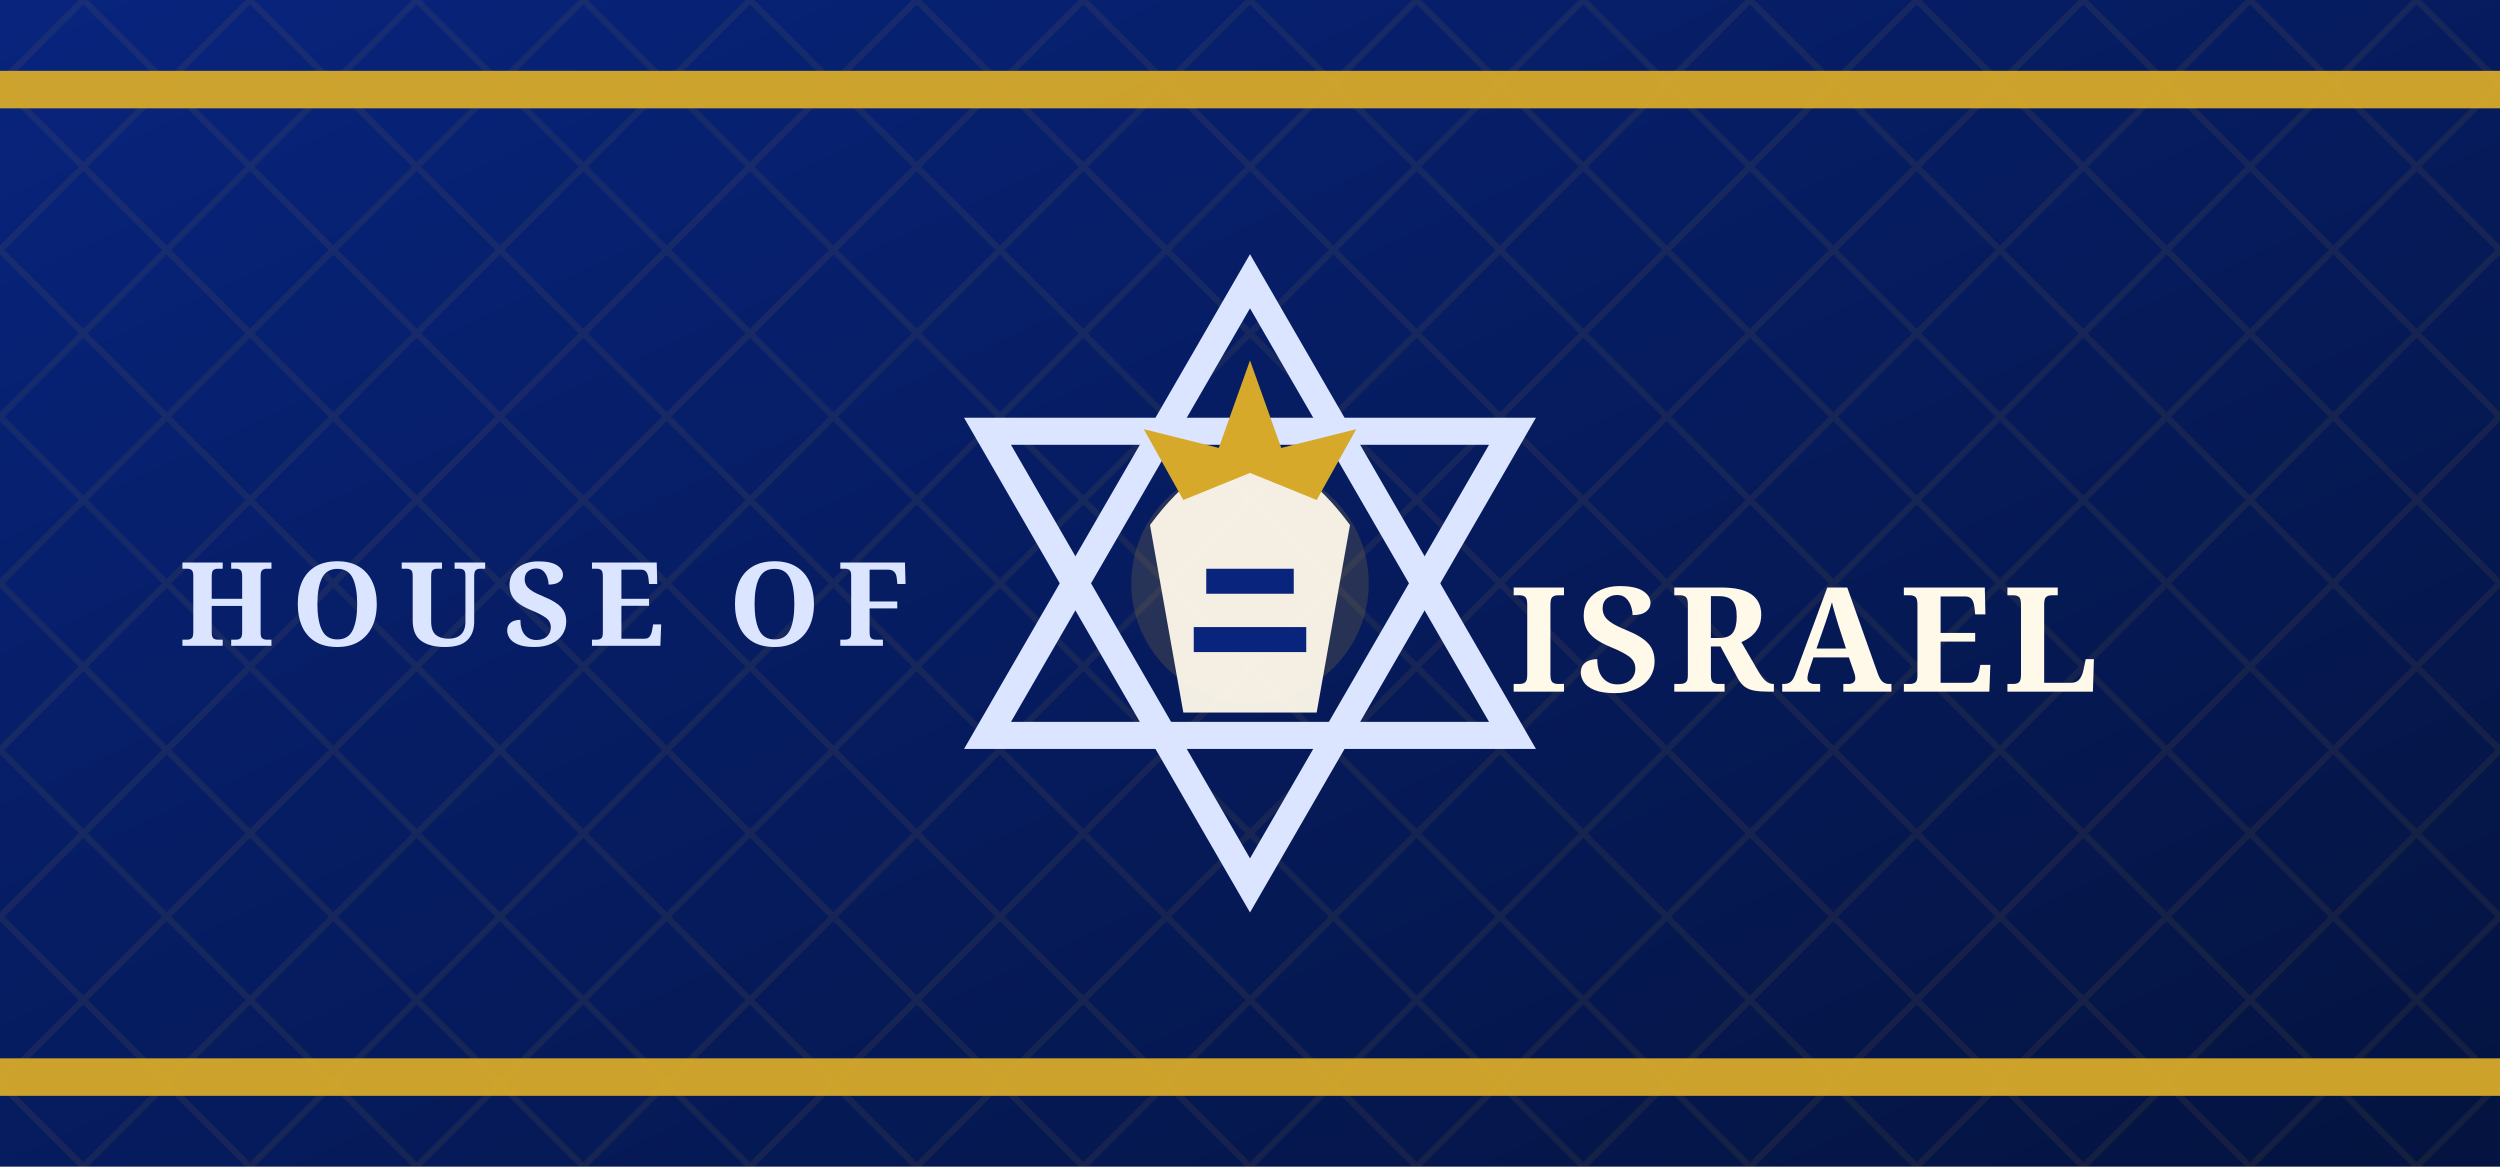
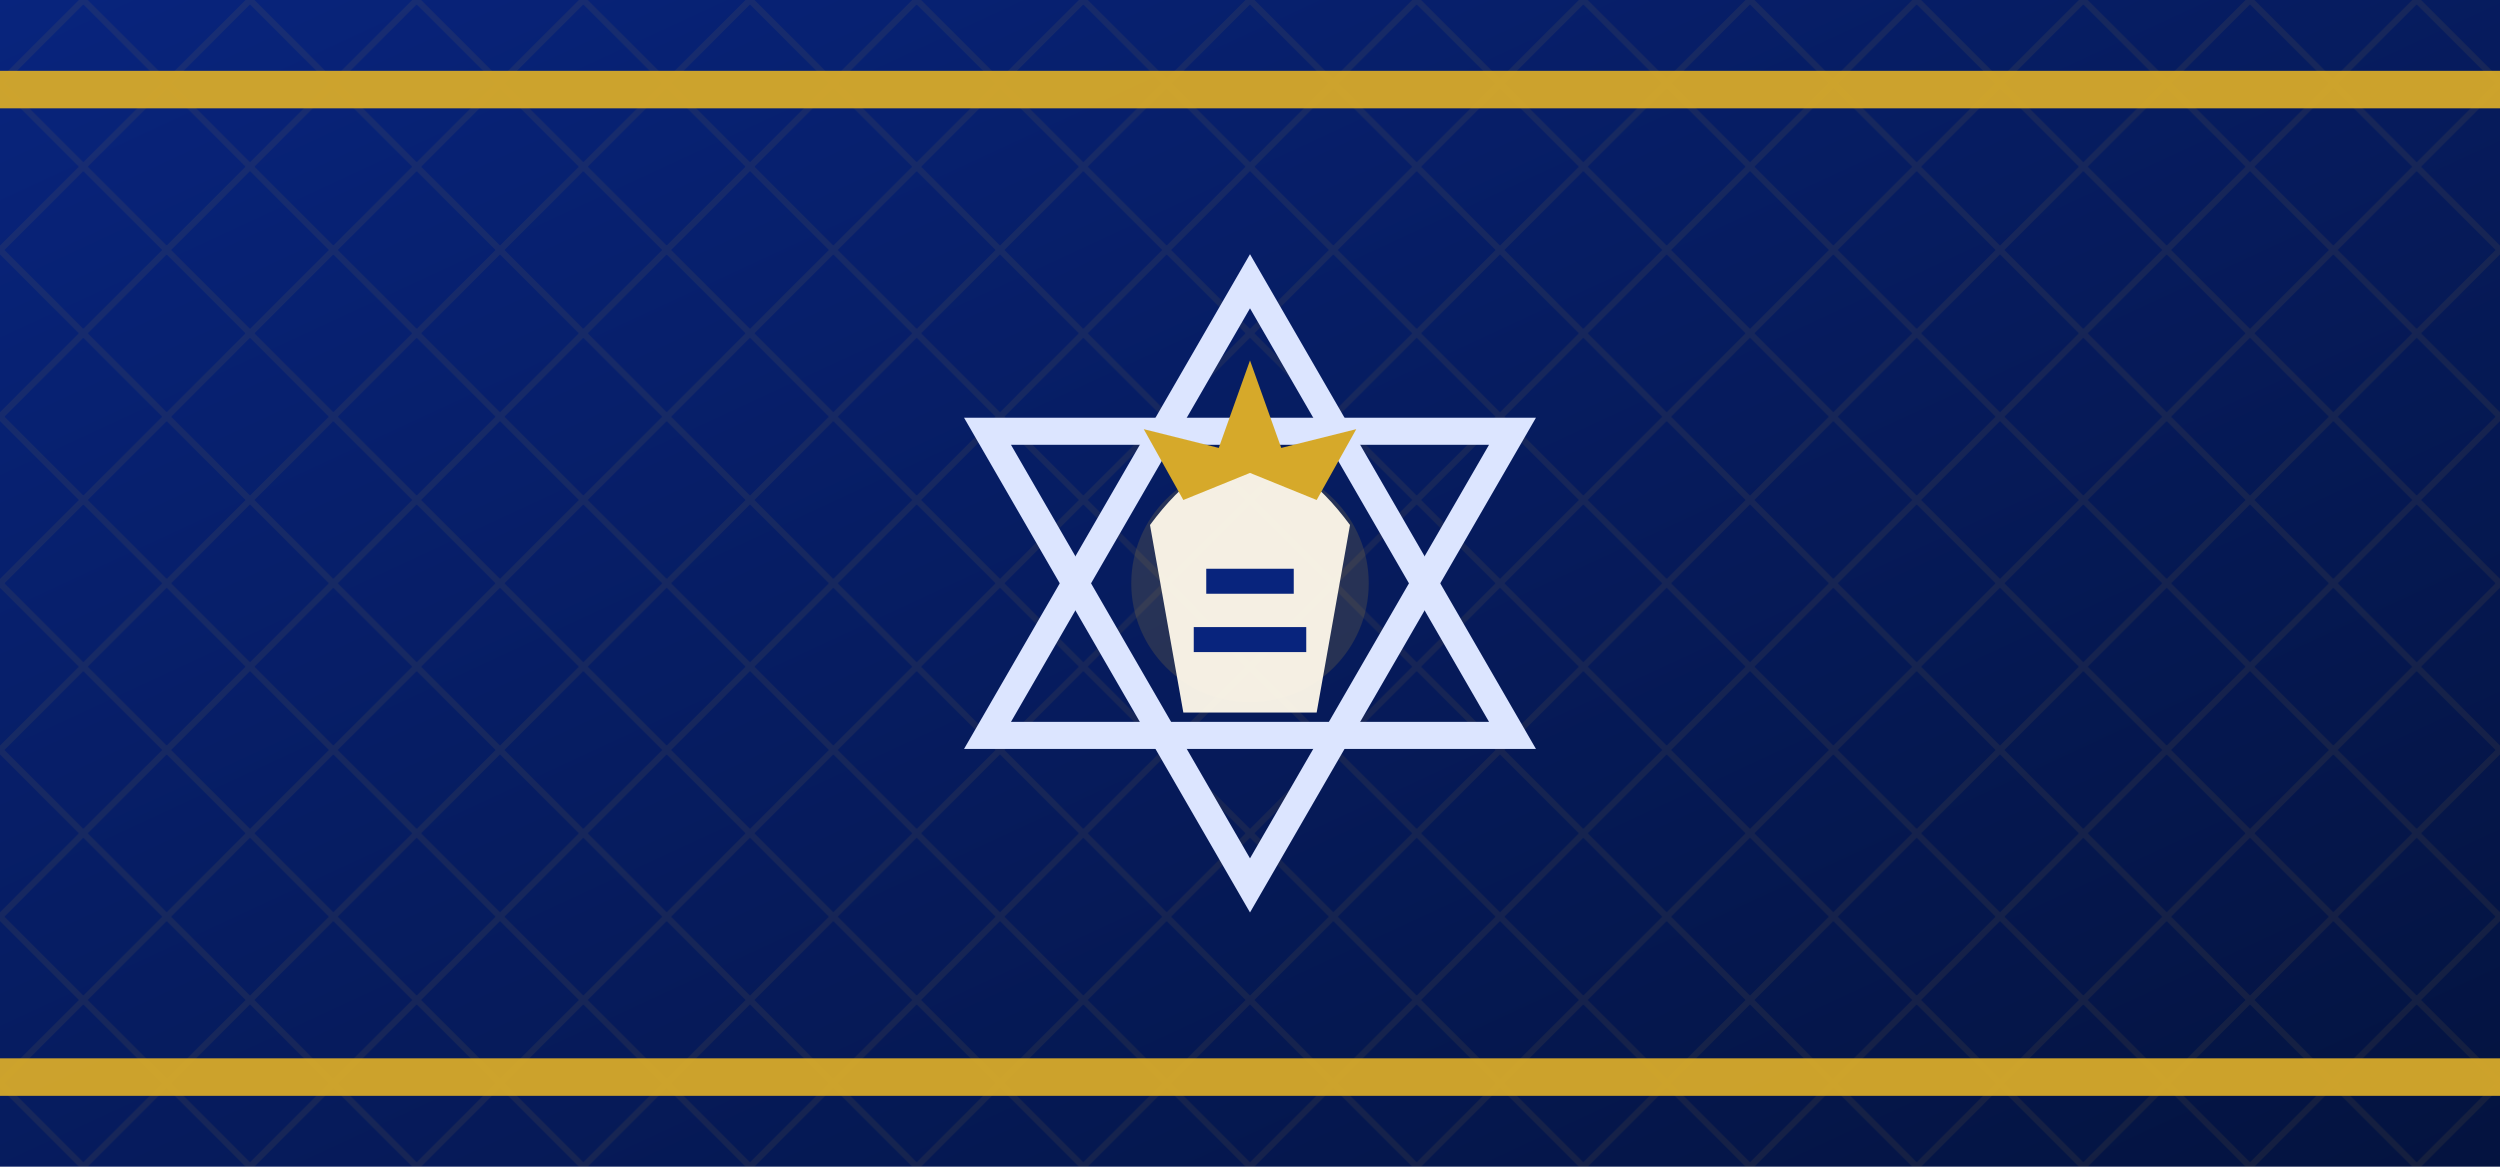
<svg xmlns="http://www.w3.org/2000/svg" viewBox="0 0 1200 560">
  <defs>
    <linearGradient id="bg" x2="1" y2="1">
      <stop stop-color="#08247D" />
      <stop offset="1" stop-color="#04133F" />
    </linearGradient>
    <pattern id="p" width="80" height="80" patternUnits="userSpaceOnUse">
      <path d="M40 0L80 40 40 80 0 40z" fill="none" stroke="#D6A92A" opacity=".08" stroke-width="3" />
    </pattern>
  </defs>
  <path fill="url(#bg)" d="M0 0h1200v560H0z" />
  <path fill="url(#p)" d="M0 0h1200v560H0z" />
  <path fill="#D6A92A" d="M0 34h1200v18H0zM0 508h1200v18H0z" opacity=".95" />
  <g transform="translate(600 280)" fill="none" stroke="#DCE5FF" stroke-width="13">
    <path d="M0-145L126 73H-126z" />
    <path d="M0 145L-126-73H126z" />
  </g>
  <circle cx="600" cy="280" r="57" fill="#D6A92A" opacity=".16" />
  <g fill="#FFF9EA">
    <path d="M552 252q48-65 96 0l-16 90h-64z" opacity=".95" />
    <path d="M568 240l-19-34 36 9 15-42 15 42 36-9-19 34-32-13z" fill="#D6A92A" />
    <path d="M579 273h42v12h-42zm-6 28h54v12h-54z" fill="#08247D" />
  </g>
-   <text x="86" y="310" fill="#DCE5FF" font-family="Georgia,serif" font-size="56" font-weight="700" letter-spacing="8">HOUSE OF</text>
-   <text x="866" y="332" fill="#FFF9EA" font-family="Georgia,serif" font-size="70" font-weight="700" text-anchor="middle" letter-spacing="4">ISRAEL</text>
</svg>
